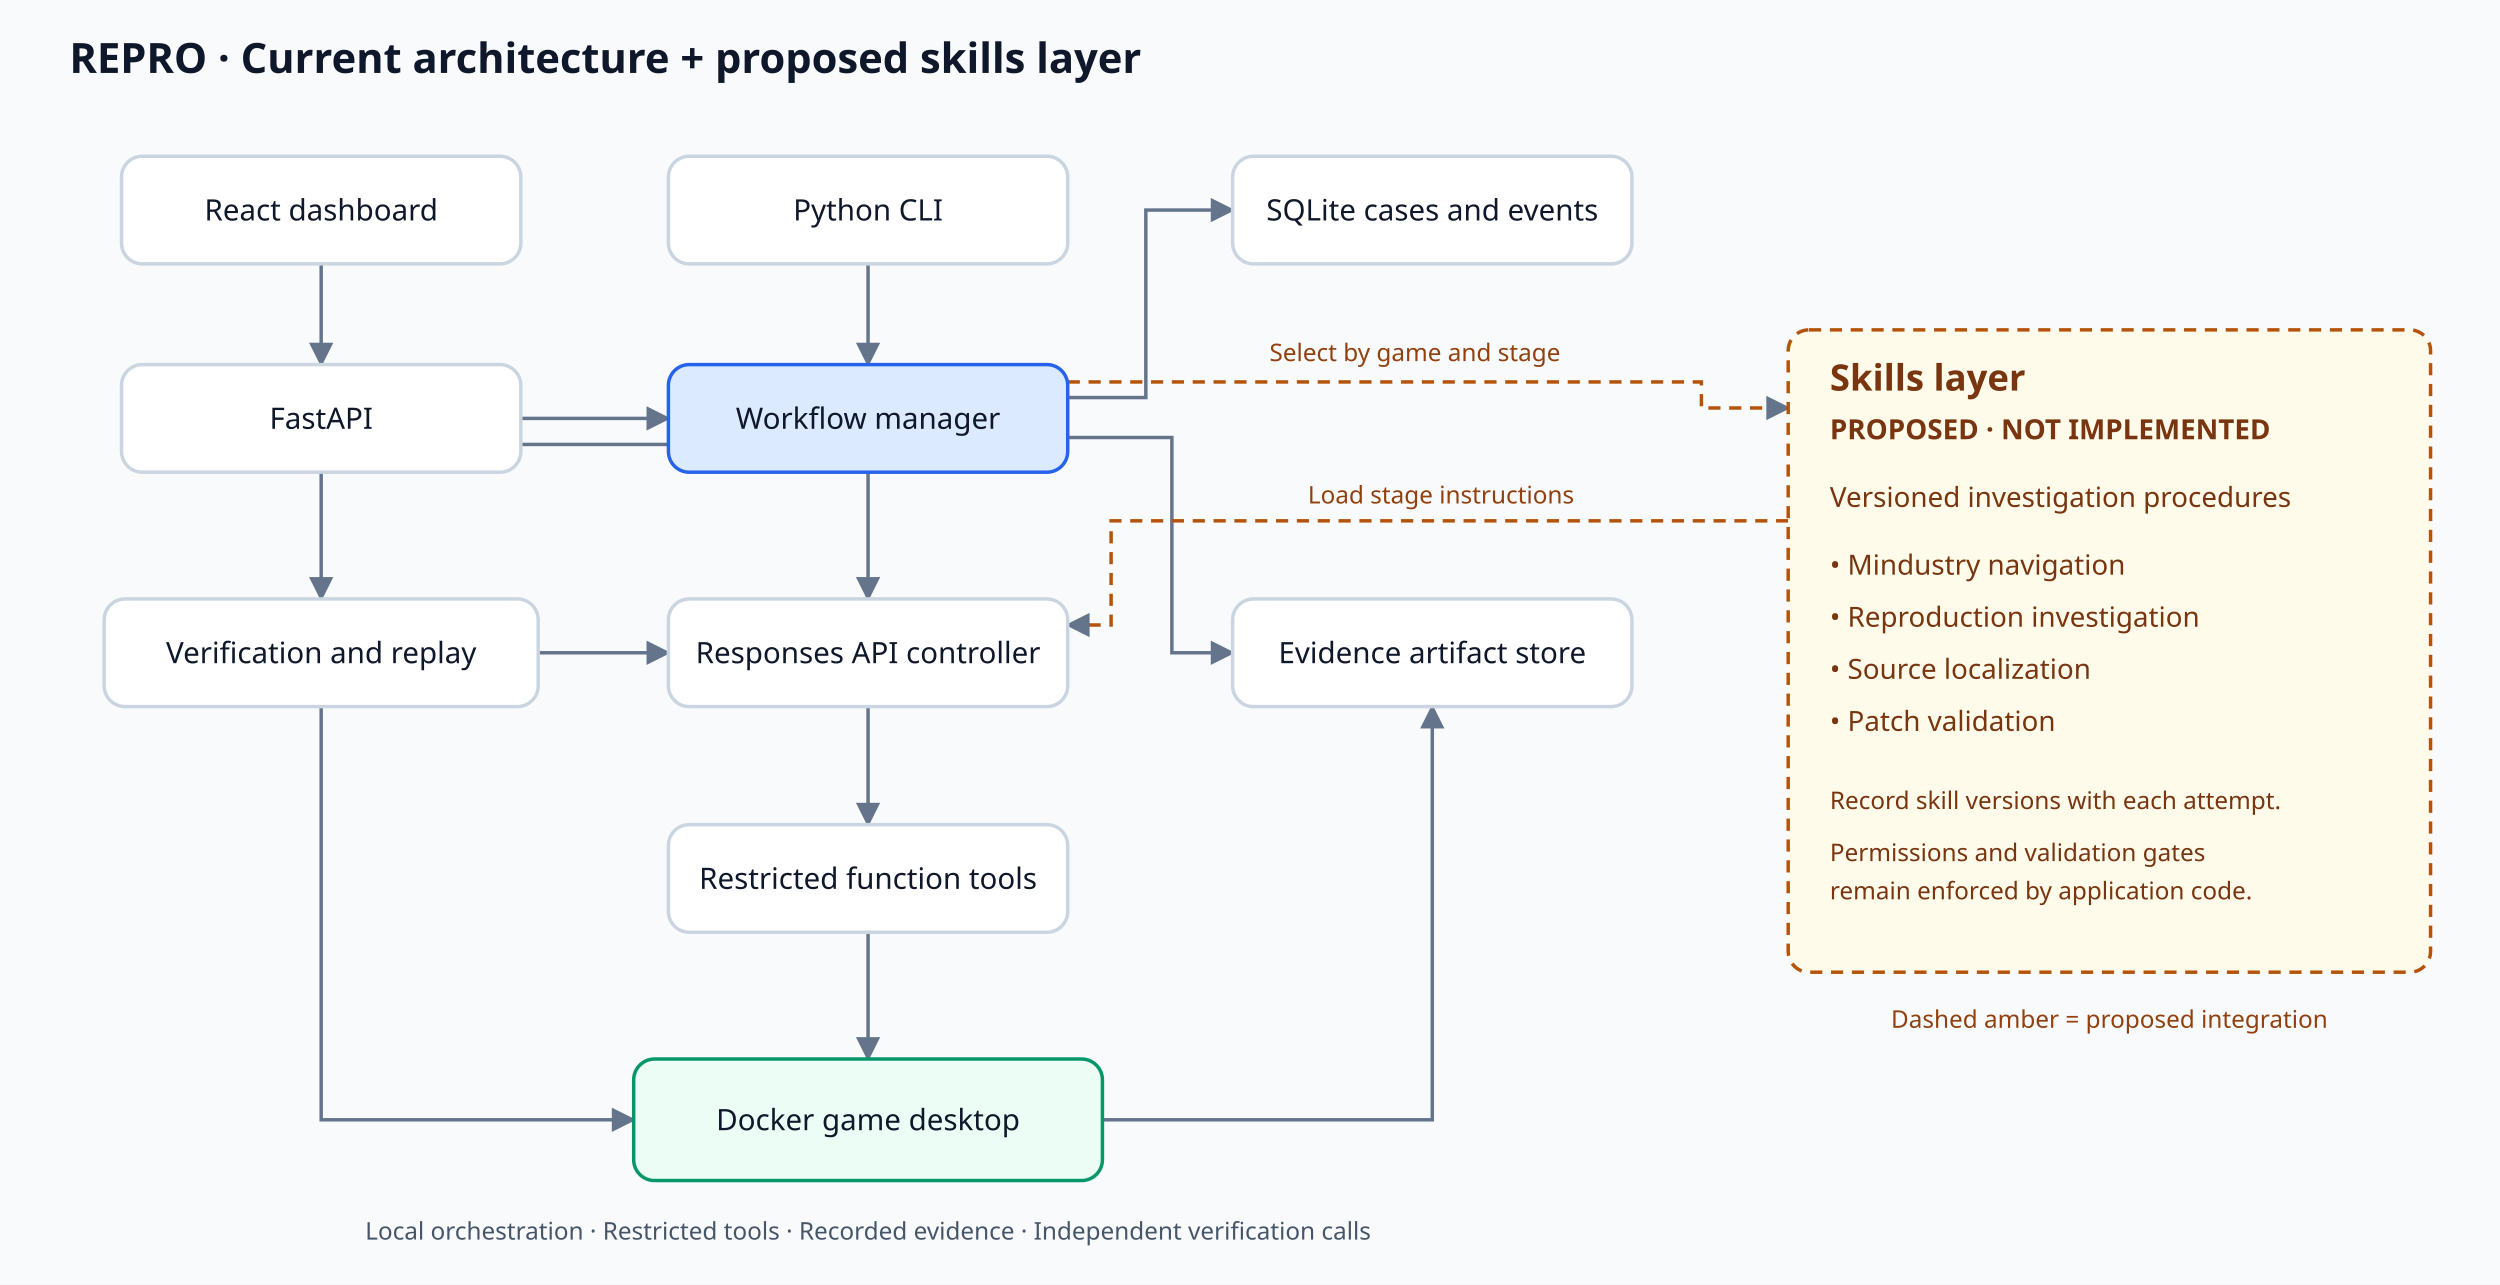
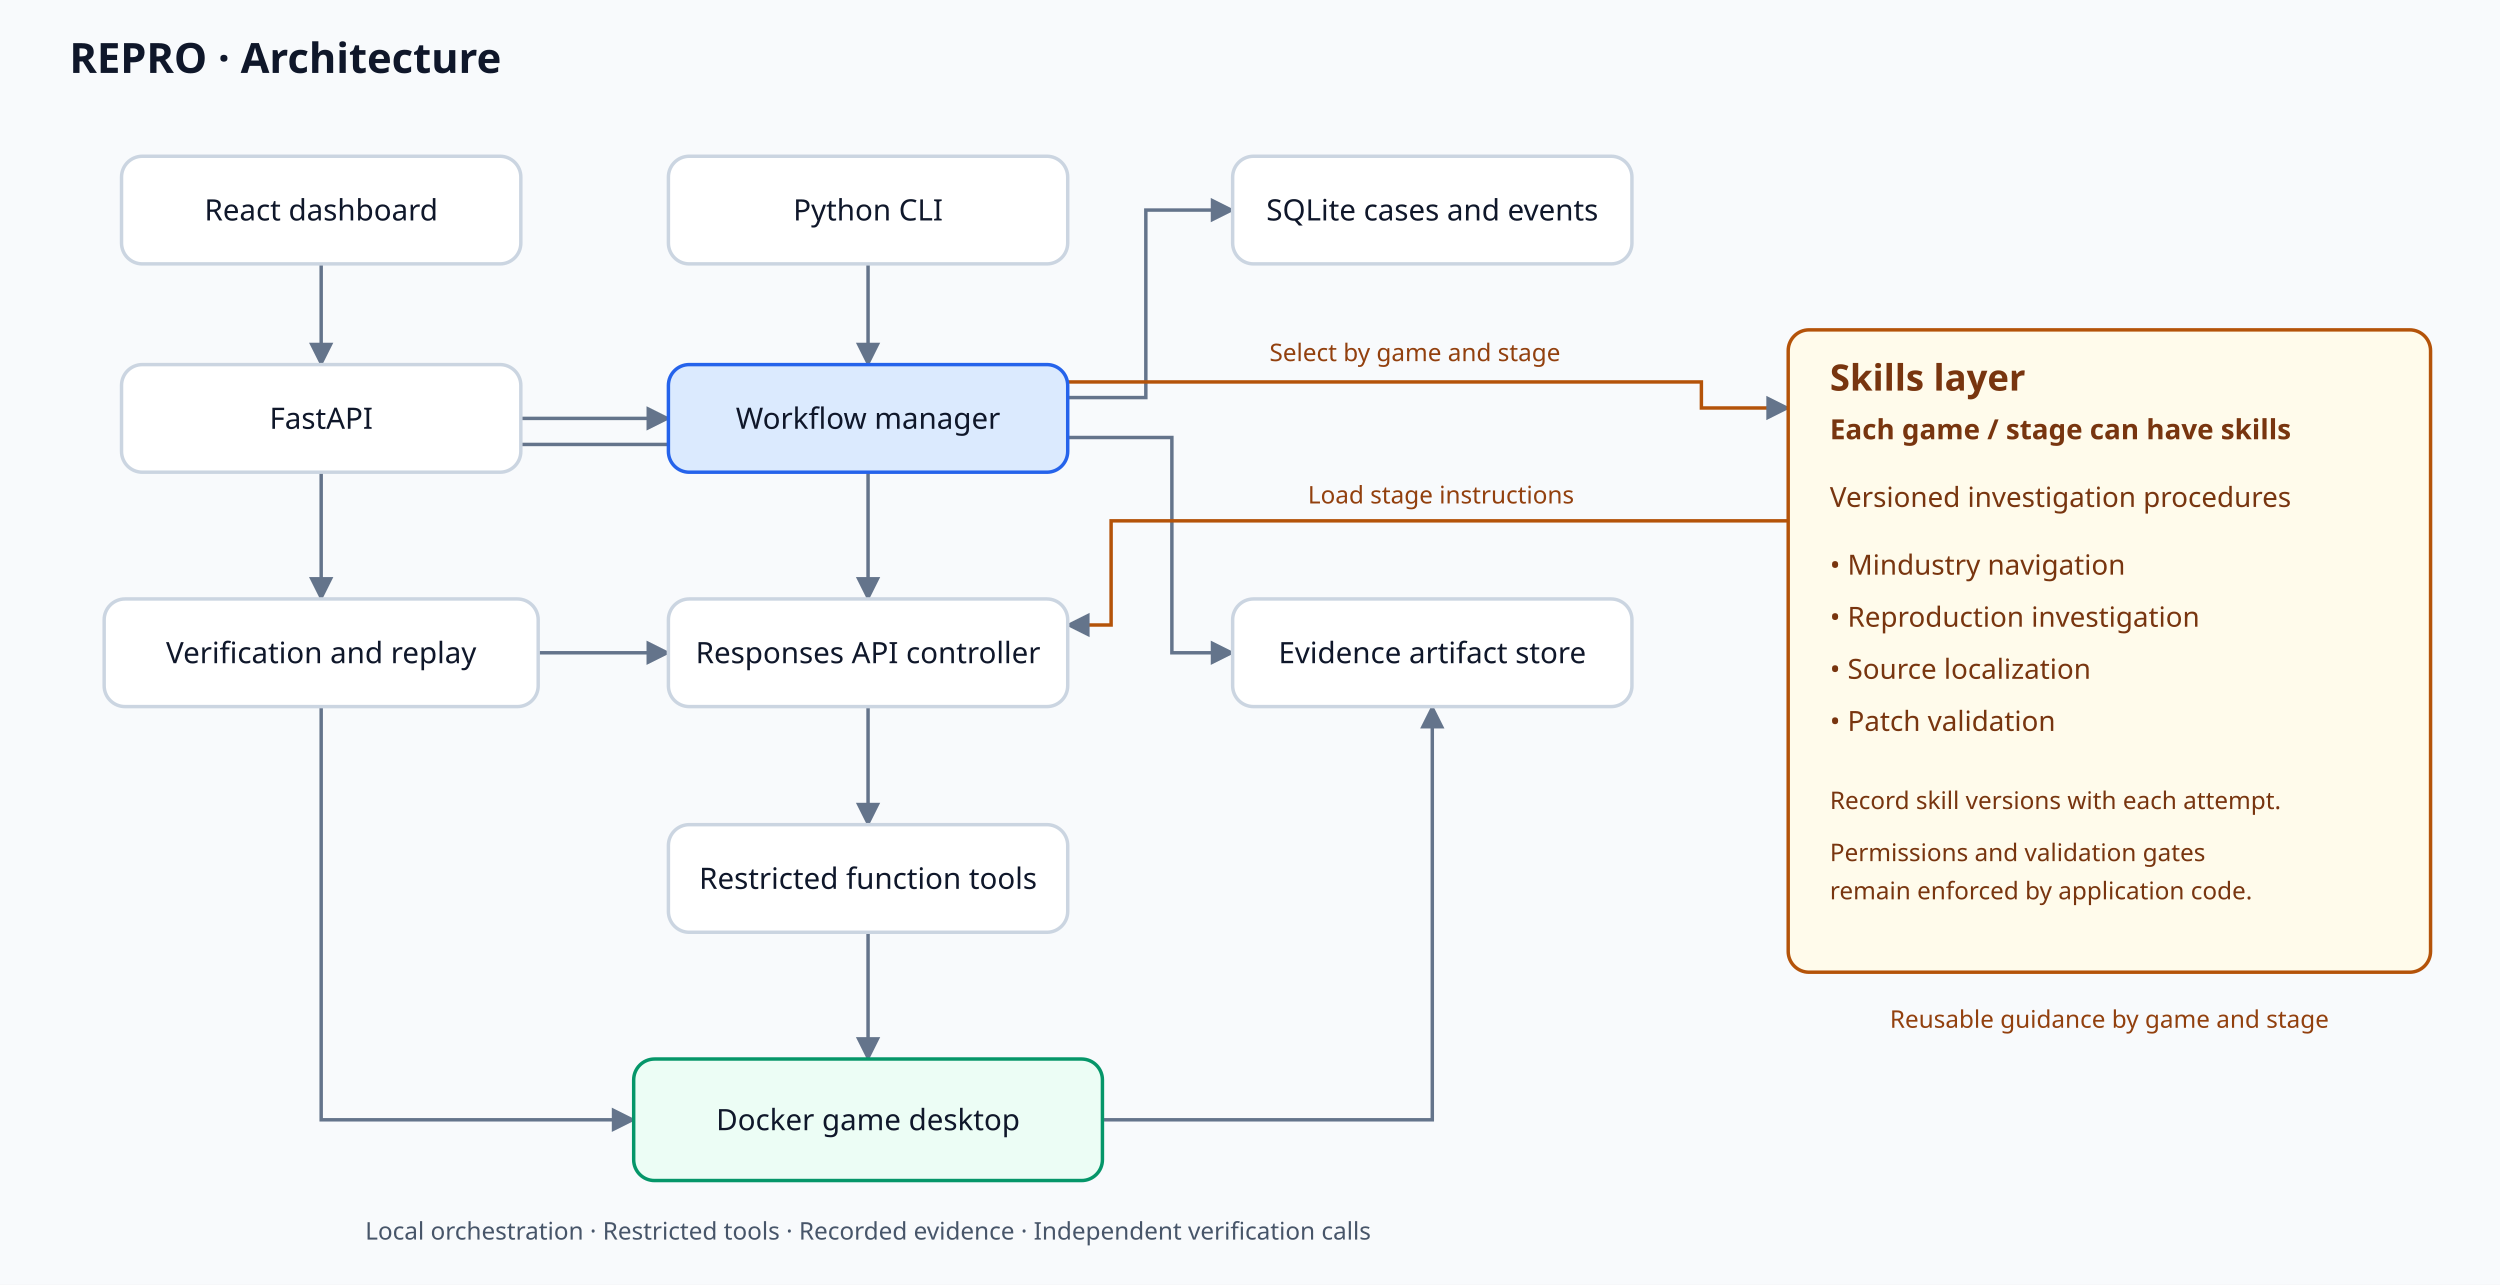
<svg xmlns="http://www.w3.org/2000/svg" width="1440" height="740" viewBox="0 0 1440 740" role="img" aria-labelledby="title desc">
  <defs>
    <marker id="arrow" viewBox="0 0 10 10" refX="9" refY="5" markerWidth="7" markerHeight="7" orient="auto-start-reverse">
      <path d="M0 0 L10 5 L0 10 Z" fill="#64748b" />
    </marker>
  </defs>
  <rect width="1440" height="740" fill="#f8fafc" />
-   <text x="40" y="42" font-family="system-ui, sans-serif" font-size="24" font-weight="700" fill="#0f172a">REPRO · Current architecture + proposed skills layer</text>
+   <text x="40" y="42" font-family="system-ui, sans-serif" font-size="24" font-weight="700" fill="#0f172a">REPRO · Architecture</text>
  <g fill="none" stroke="#64748b" stroke-width="2" marker-end="url(#arrow)">
    <path d="M185 152 V210" />
    <path d="M300 241 H385" />
    <path d="M500 152 V210" />
    <path d="M615 229 H660 V121 H710" />
    <path d="M615 252 H675 V376 H710" />
    <path d="M500 272 V345" />
    <path d="M385 256 H185 V345" />
    <path d="M310 376 H385" />
    <path d="M500 407 V475" />
    <path d="M500 537 V610" />
    <path d="M185 407 V645 H365" />
    <path d="M635 645 H825 V407" />
  </g>
-   <g fill="none" stroke="#b45309" stroke-width="2" stroke-dasharray="7 5" marker-end="url(#arrow)">
+   <g fill="none" stroke="#b45309" stroke-width="2" marker-end="url(#arrow)">
    <path d="M615 220 H980 V235 H1030" />
    <path d="M1030 300 H640 V360 H615" />
  </g>
  <text x="815" y="208" text-anchor="middle" font-family="system-ui, sans-serif" font-size="14" fill="#92400e">Select by game and stage</text>
  <text x="830" y="290" text-anchor="middle" font-family="system-ui, sans-serif" font-size="14" fill="#92400e">Load stage instructions</text>
-   <rect x="1030" y="190" width="370" height="370" rx="12" fill="#fffbeb" stroke="#b45309" stroke-width="2" stroke-dasharray="7 5" />
+   <rect x="1030" y="190" width="370" height="370" rx="12" fill="#fffbeb" stroke="#b45309" stroke-width="2" />
  <g font-family="system-ui, sans-serif" fill="#78350f">
    <text x="1054" y="225" font-size="21" font-weight="700">Skills layer</text>
-     <text x="1054" y="253" font-size="16" font-weight="700">PROPOSED · NOT IMPLEMENTED</text>
+     <text x="1054" y="253" font-size="16" font-weight="700">Each game / stage can have skills</text>
    <text x="1054" y="292" font-size="16">Versioned investigation procedures</text>
    <text x="1054" y="331" font-size="16">• Mindustry navigation</text>
    <text x="1054" y="361" font-size="16">• Reproduction investigation</text>
    <text x="1054" y="391" font-size="16">• Source localization</text>
    <text x="1054" y="421" font-size="16">• Patch validation</text>
    <text x="1054" y="466" font-size="14">Record skill versions with each attempt.</text>
    <text x="1054" y="496" font-size="14">Permissions and validation gates</text>
    <text x="1054" y="518" font-size="14">remain enforced by application code.</text>
  </g>
-   <text x="1215" y="592" text-anchor="middle" font-family="system-ui, sans-serif" font-size="14" fill="#92400e">Dashed amber = proposed integration</text>
+   <text x="1215" y="592" text-anchor="middle" font-family="system-ui, sans-serif" font-size="14" fill="#92400e">Reusable guidance by game and stage</text>
  <rect x="70" y="90" width="230" height="62" rx="12" fill="#ffffff" stroke="#cbd5e1" stroke-width="2" />
  <text x="185.0" y="127.0" text-anchor="middle" font-family="system-ui, sans-serif" font-size="17" fill="#0f172a">React dashboard</text>
  <rect x="70" y="210" width="230" height="62" rx="12" fill="#ffffff" stroke="#cbd5e1" stroke-width="2" />
  <text x="185.0" y="247.0" text-anchor="middle" font-family="system-ui, sans-serif" font-size="17" fill="#0f172a">FastAPI</text>
  <rect x="385" y="90" width="230" height="62" rx="12" fill="#ffffff" stroke="#cbd5e1" stroke-width="2" />
  <text x="500.0" y="127.0" text-anchor="middle" font-family="system-ui, sans-serif" font-size="17" fill="#0f172a">Python CLI</text>
  <rect x="385" y="210" width="230" height="62" rx="12" fill="#dbeafe" stroke="#2563eb" stroke-width="2" />
  <text x="500.0" y="247.0" text-anchor="middle" font-family="system-ui, sans-serif" font-size="17" fill="#0f172a">Workflow manager</text>
  <rect x="710" y="90" width="230" height="62" rx="12" fill="#ffffff" stroke="#cbd5e1" stroke-width="2" />
  <text x="825.0" y="127.0" text-anchor="middle" font-family="system-ui, sans-serif" font-size="17" fill="#0f172a">SQLite cases and events</text>
  <rect x="710" y="345" width="230" height="62" rx="12" fill="#ffffff" stroke="#cbd5e1" stroke-width="2" />
  <text x="825.0" y="382.0" text-anchor="middle" font-family="system-ui, sans-serif" font-size="17" fill="#0f172a">Evidence artifact store</text>
  <rect x="385" y="345" width="230" height="62" rx="12" fill="#ffffff" stroke="#cbd5e1" stroke-width="2" />
  <text x="500.0" y="382.0" text-anchor="middle" font-family="system-ui, sans-serif" font-size="17" fill="#0f172a">Responses API controller</text>
  <rect x="60" y="345" width="250" height="62" rx="12" fill="#ffffff" stroke="#cbd5e1" stroke-width="2" />
  <text x="185.0" y="382.0" text-anchor="middle" font-family="system-ui, sans-serif" font-size="17" fill="#0f172a">Verification and replay</text>
  <rect x="385" y="475" width="230" height="62" rx="12" fill="#ffffff" stroke="#cbd5e1" stroke-width="2" />
  <text x="500.0" y="512.0" text-anchor="middle" font-family="system-ui, sans-serif" font-size="17" fill="#0f172a">Restricted function tools</text>
  <rect x="365" y="610" width="270" height="70" rx="12" fill="#ecfdf5" stroke="#059669" stroke-width="2" />
  <text x="500.0" y="651.0" text-anchor="middle" font-family="system-ui, sans-serif" font-size="17" fill="#0f172a">Docker game desktop</text>
  <text x="500" y="714" text-anchor="middle" font-family="system-ui, sans-serif" font-size="14" fill="#475569">Local orchestration · Restricted tools · Recorded evidence · Independent verification calls</text>
</svg>
